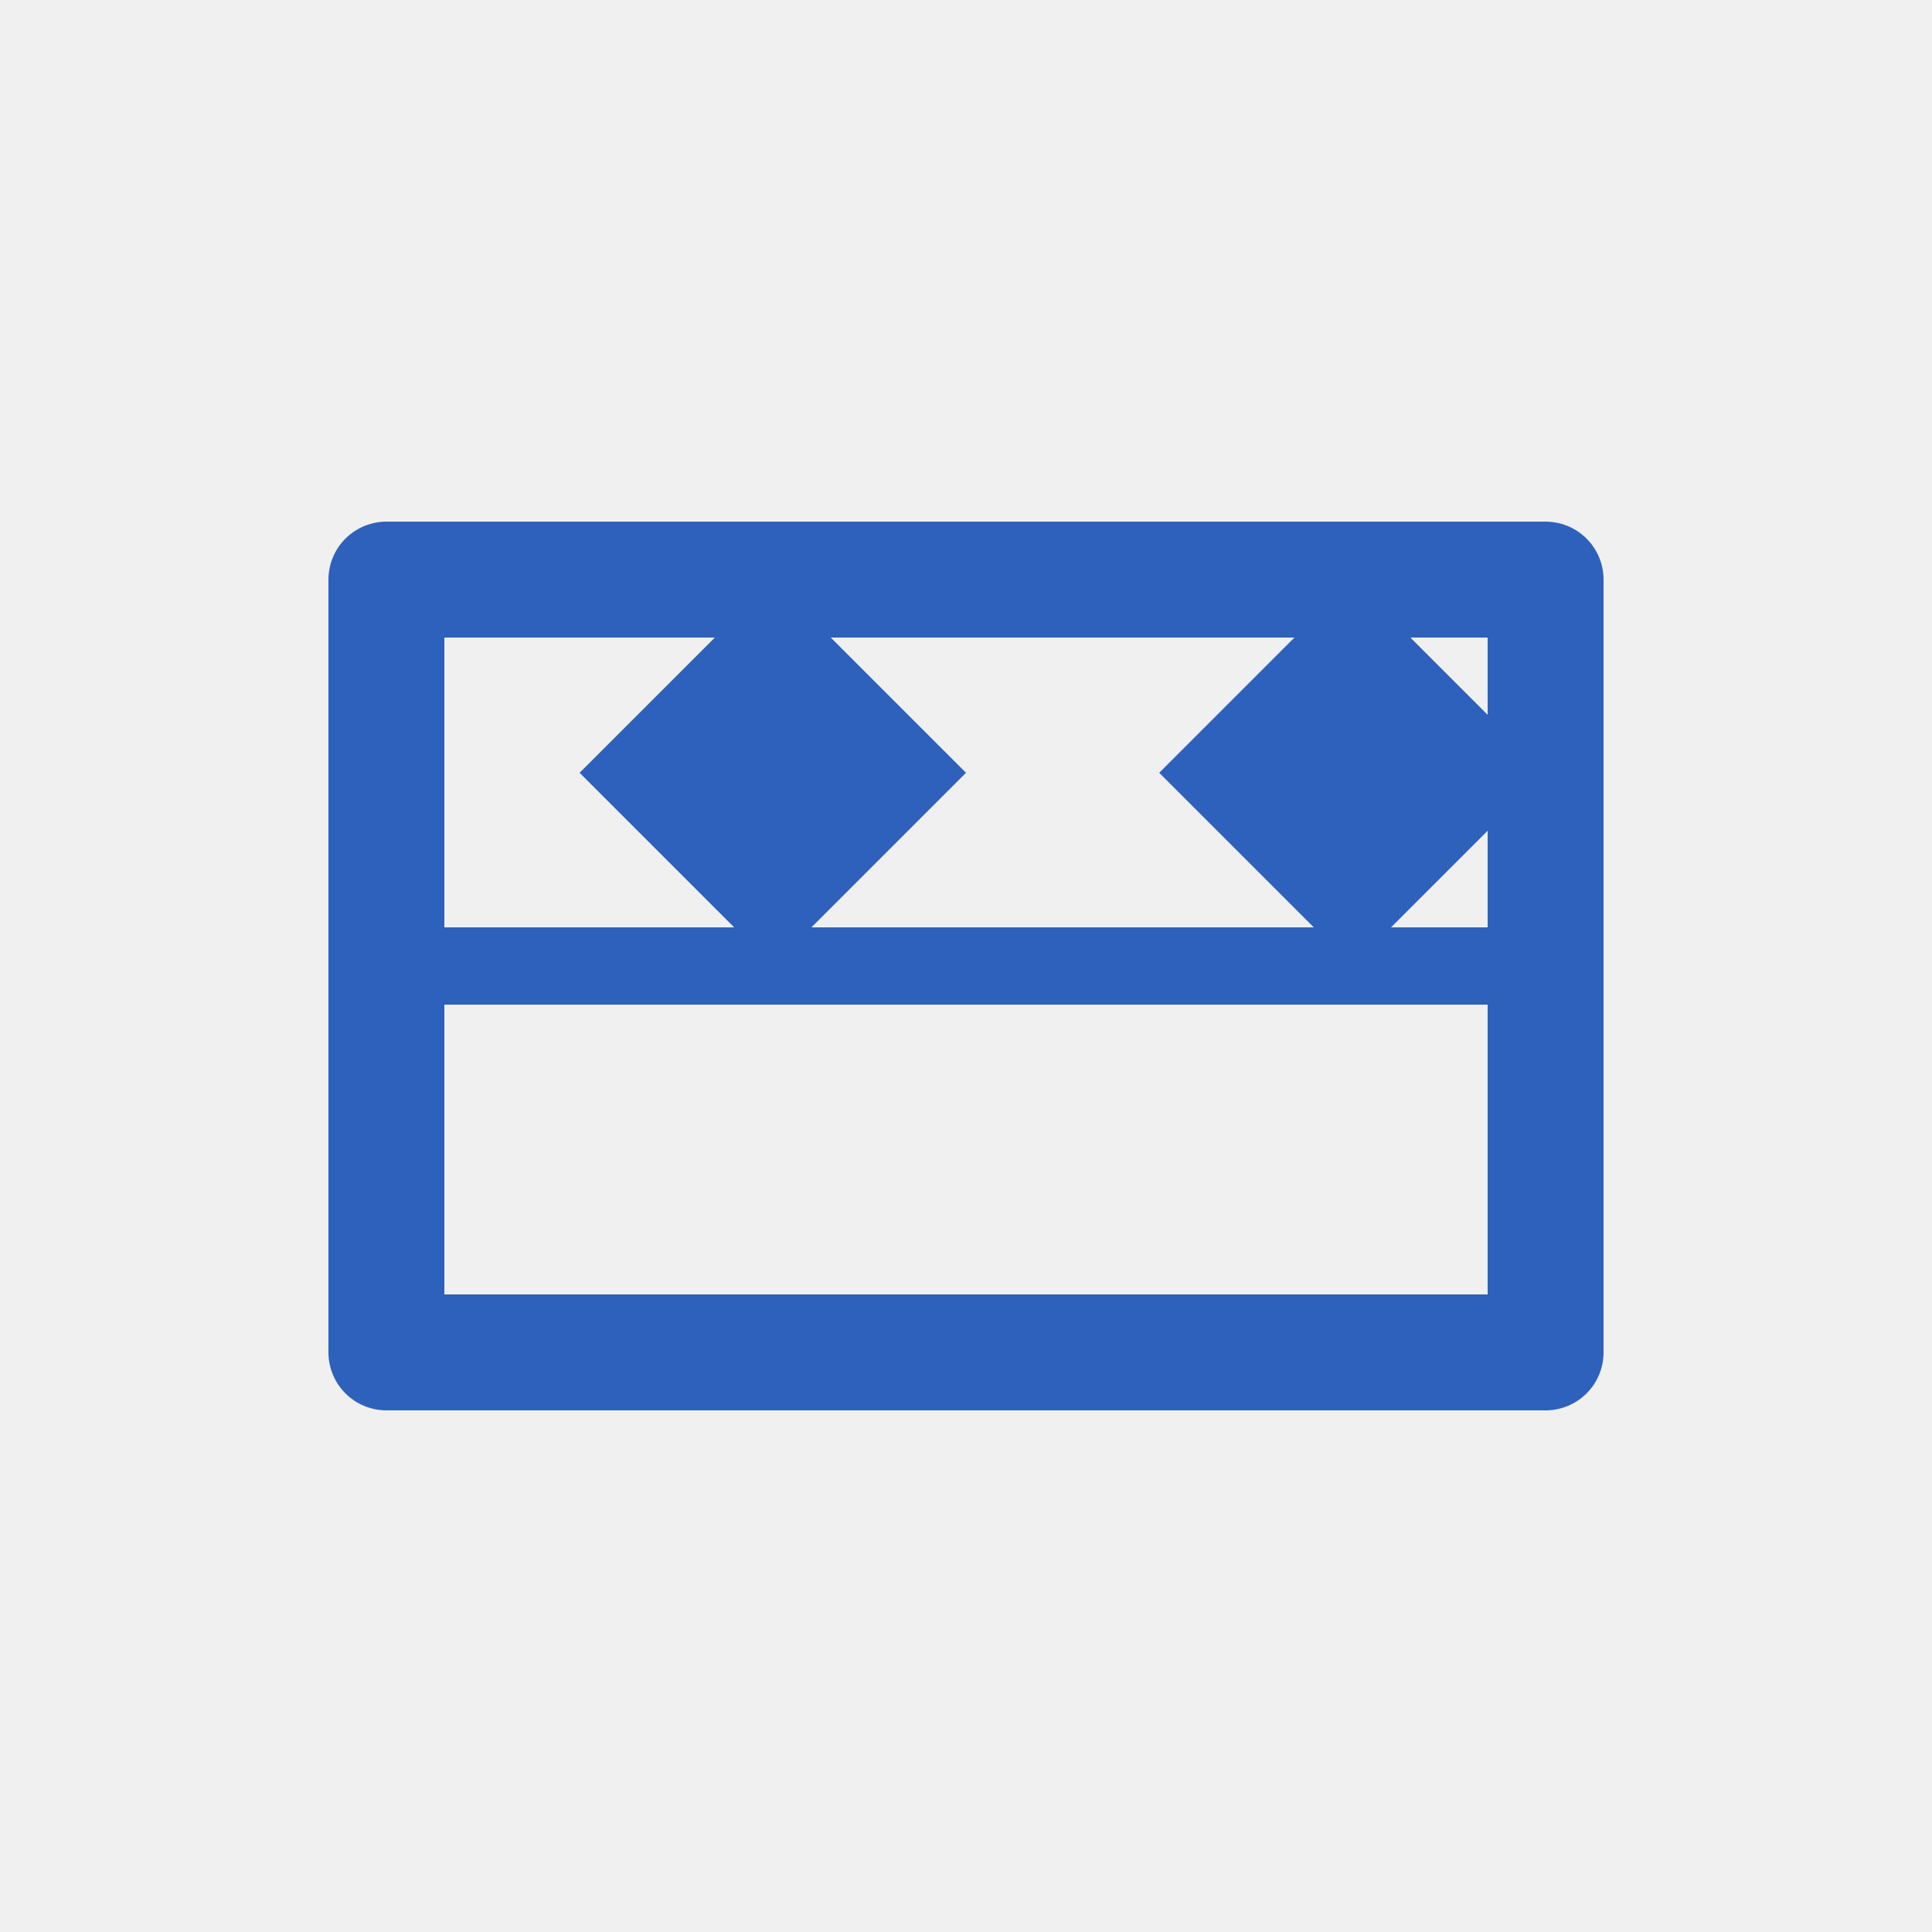
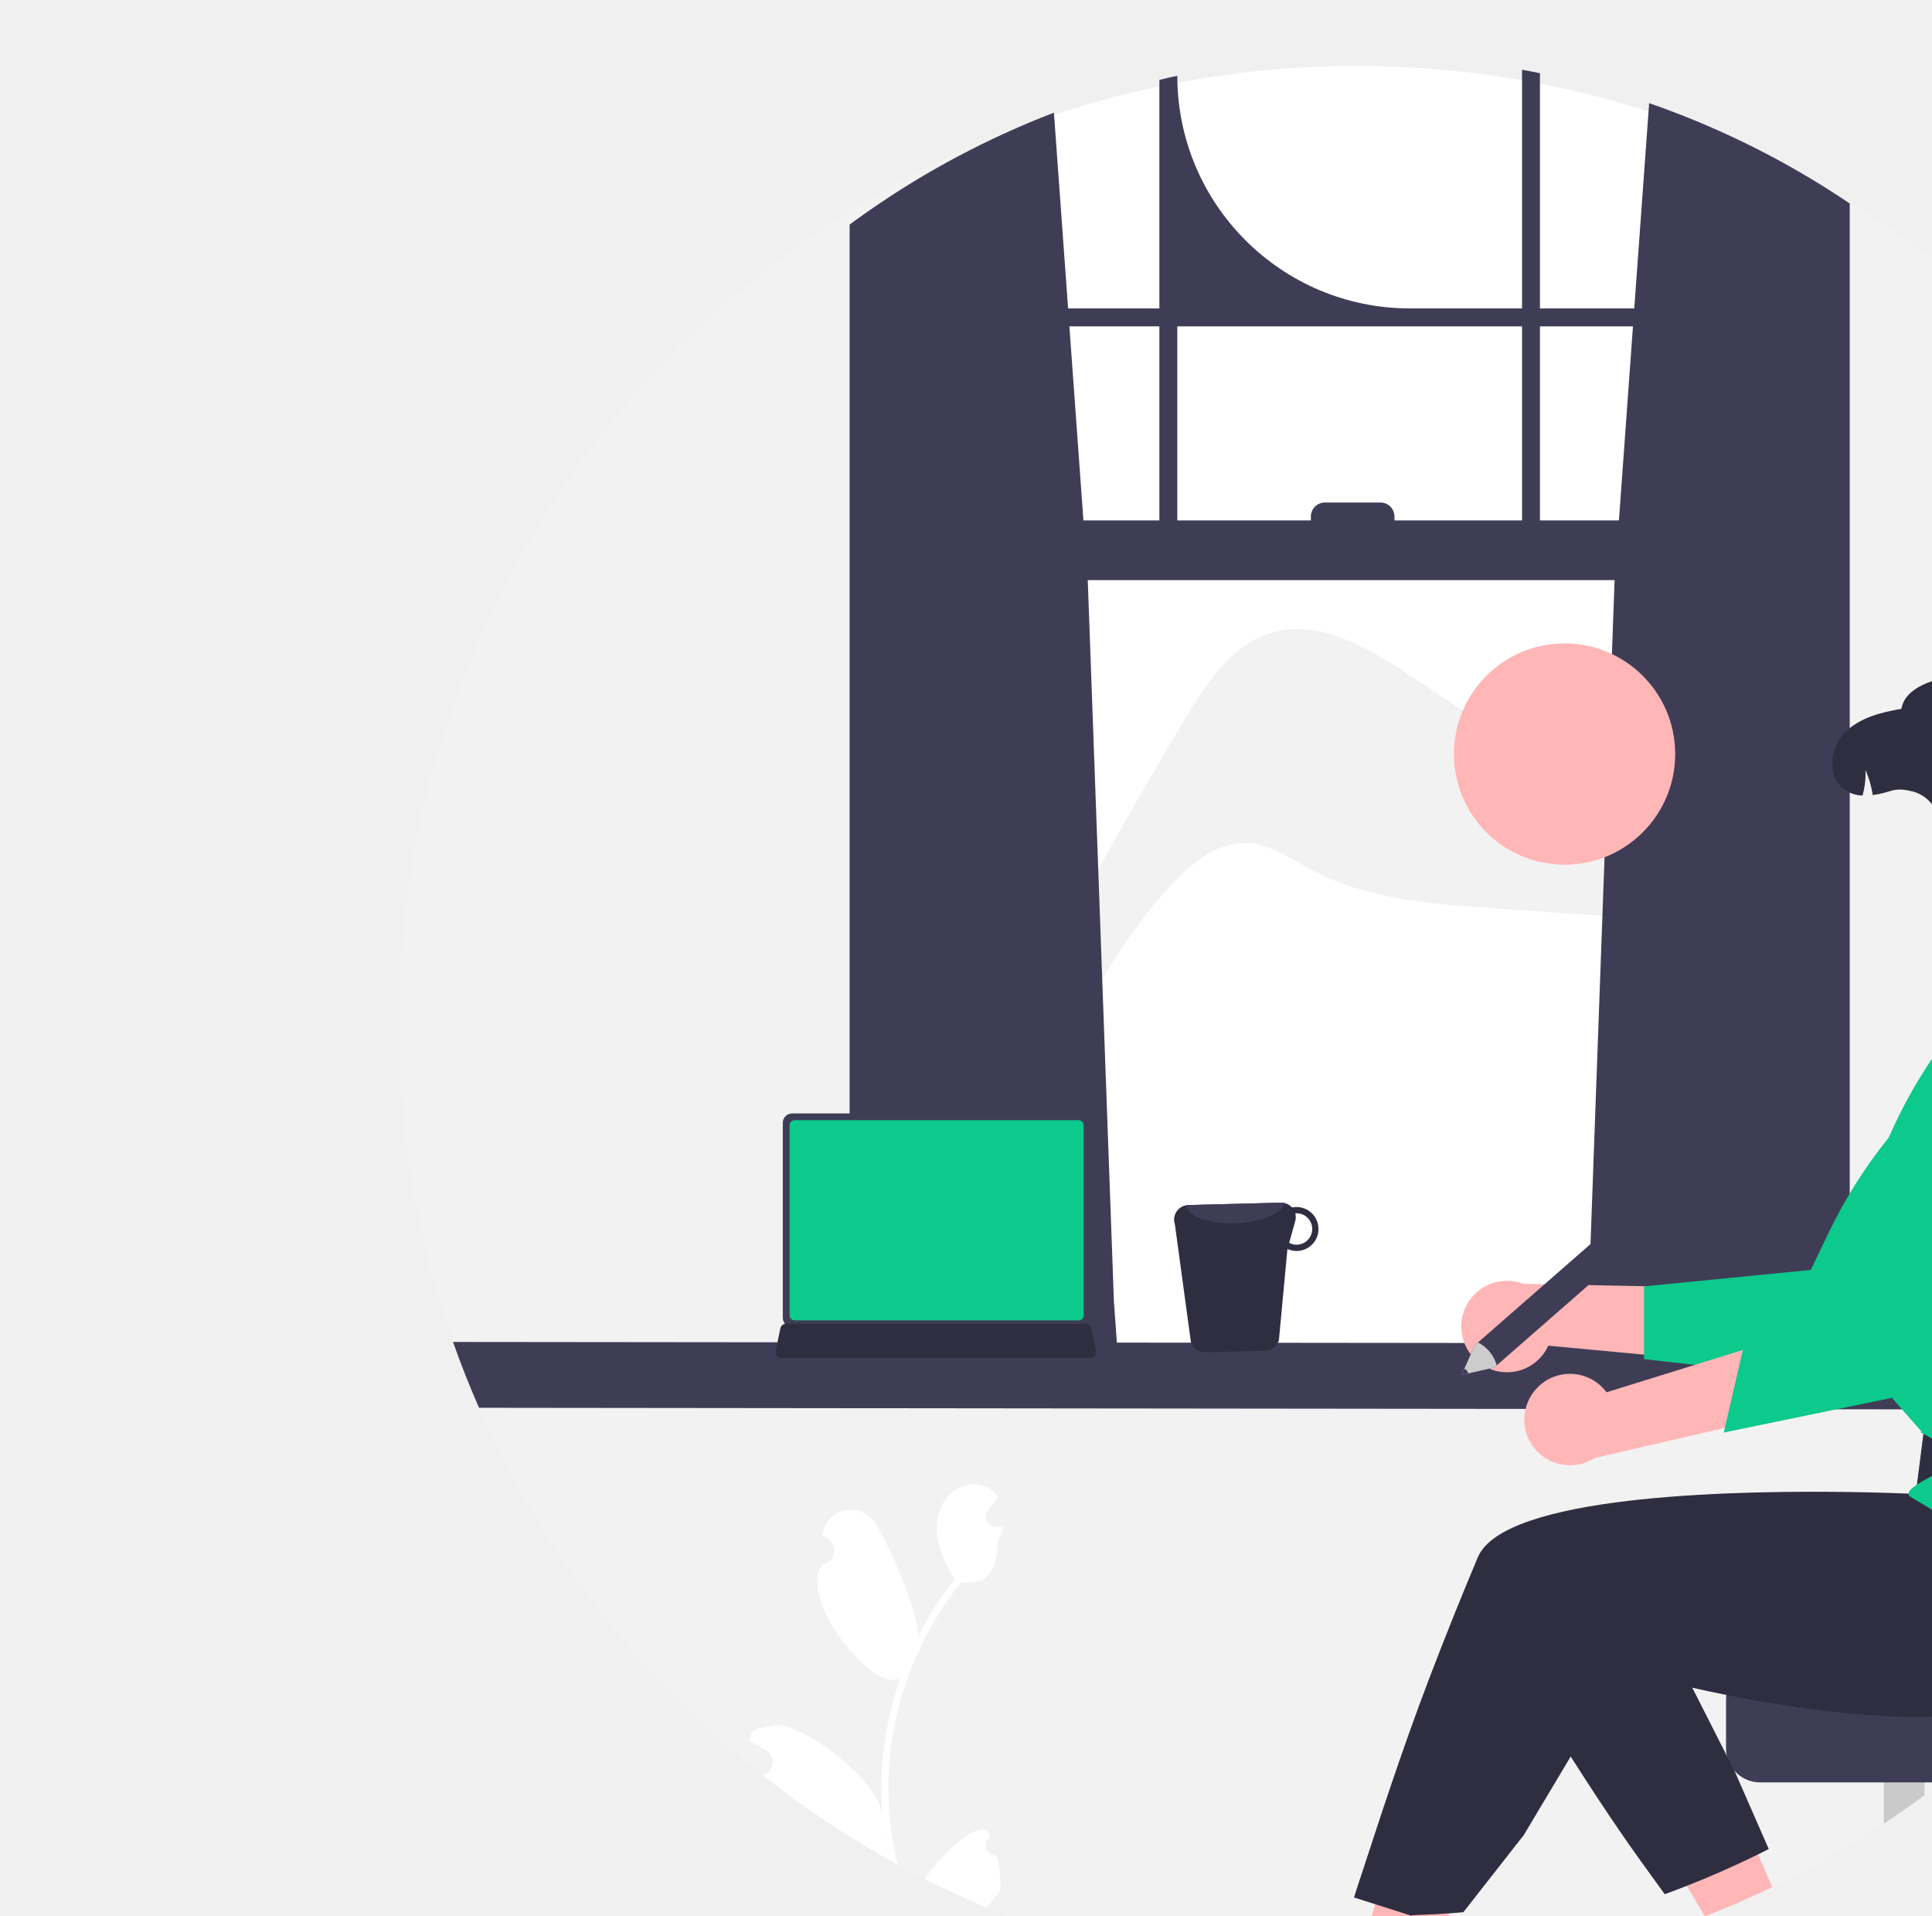
- <svg xmlns="http://www.w3.org/2000/svg" viewBox="0 0 100 100">
-   <path d="M20 30 L80 30 L80 70 L20 70 Z" fill="none" stroke="#2e61bc" stroke-width="6" stroke-linejoin="round" />
-   <line x1="20" y1="50" x2="80" y2="50" stroke="#2e61bc" stroke-width="4" />
-   <path d="M30 40 L40 30 L50 40 L40 50 Z" fill="#2e61bc" />
-   <path d="M60 40 L70 30 L80 40 L70 50 Z" fill="#2e61bc" />
+ <svg xmlns="http://www.w3.org/2000/svg" width="849.273" height="842.002" data-name="Layer 1" viewBox="0 0 849.273 842.002">
+   <path fill="#f2f2f2" d="M1017.363,449.999a420.161,420.161,0,0,1-24.07,140.65c-.01.03-.02.05-.03.08-.07.21-.14.4-.22.61v.01q-5.115,14.37-11.24,28.26a420.754,420.754,0,0,1-37.06,66.82q-5.22,7.71-10.81,15.17-6.15,8.25-12.69,16.17-6.03,7.305-12.38,14.33-7.545,8.37-15.54,16.31a421.161,421.161,0,0,1-39.88,35q-3.69,2.865-7.46,5.63-8.775,6.48-17.9,12.5a417.437,417.437,0,0,1-41.57,24.16c-2.47,1.26-4.96,2.5-7.46,3.7q-14.505,7.005-29.6,12.89c-2.87,1.13-5.75,2.22-8.66,3.27-.49.19-.98.37-1.48.54a418.305,418.305,0,0,1-107.06,23.38q-3.81.345-7.63.58-4.05.285-8.11.46c-2.14.11-4.27.19-6.42.25-.44.02-.89.04-1.33.04q-4.335.135-8.7.17c-1.23.01-2.46.02-3.7.02-.58,0-1.16,0-1.74-.01q-12.585-.045-24.98-.82c-.17-.01-.34-.03-.51-.03-2.96-.2-5.91-.41-8.85-.67q-15.705-1.32-31.07-3.8-3.54-.555-7.06-1.2-15.285-2.7-30.17-6.51-4.425-1.125-8.8-2.35a416.975,416.975,0,0,1-49.47-17.18q-13.875-5.82-27.23-12.58-6.015-3.045-11.91-6.28c-1.07-.58-2.13-1.17-3.19-1.76q-11.61-6.48-22.74-13.66-9.12-5.865-17.9-12.2c-.72-.5-1.43-1.02-2.14-1.54q-6.735-4.905-13.25-10.06-14.175-11.235-27.34-23.61-9.105-8.55-17.68-17.64a421.7,421.7,0,0,1-79.77-120.33q-6.21-14.175-11.4-28.87a.185.185,0,0,1-.02-.07,420.346,420.346,0,0,1-23.78-139.83c0-176.76,108.94-328.08,263.34-390.48a422.118,422.118,0,0,1,344,12.87C921.743,141.119,1017.363,284.399,1017.363,449.999Z" />
+   <path fill="#fff" d="M782.703,72.389v532.01h-344v-544.88a422.118,422.118,0,0,1,344,12.87Z" />
+   <path fill="#f2f2f2" d="M521.485,314.998c9.332-15.434,20.39-31.913,37.707-36.953,20.055-5.836,40.656,5.758,58.131,17.199A1693.946,1693.946,0,0,1,768.074,406.315l-.053.599q-56.246-3.879-112.492-7.758c-27.092-1.868-55.115-3.994-79.056-16.811-9.085-4.863-17.941-11.36-28.236-11.812-12.79-.562-23.943,8.371-32.707,17.703C463.686,443.443,448.683,527.867,390.52,576.37A1845.847,1845.847,0,0,1,521.485,314.998Z" />
+   <path fill="#3f3d56" d="M807.865,85.958c-.87-.58-1.75-1.13-2.62-1.69a380.241,380.241,0,0,0-80.31-38.93l-6.54,90.22h-41.46v-103.39c-2.61-.54-5.24-1.05-7.87-1.53v104.92H619.795A102.27,102.27,0,0,1,517.525,33.288v-0c-2.64.57-5.26,1.18-7.88,1.83v100.44h-40.13l-6.23-86.03a380.858,380.858,0,0,0-81.94,43.53c-.44.3-.88.61-1.31.91-2.21,1.55-4.39,3.13-6.56,4.73v502.19h118.27l-2.09-28.95-11.5-316.95h231.59l-11.5,316.95-2.09,28.95h116.96v-511.45Q810.505,87.668,807.865,85.958Zm-298.22,142.78h-33.39l-6.17-85.3h39.56Zm159.42,0H612.985v-1.69a6.18,6.18,0,0,0-6.19-6.18h-24.38a6.178,6.178,0,0,0-6.18,6.18v1.69h-58.71v-85.3h151.54Zm7.87,0v-85.3h40.89l-6.17,85.3Z" />
+   <path fill="#3f3d56" d="M993.294,590.647c-.01.03-.02.05-.03.08-.07.21-.14.4-.22.61v.01q-5.115,14.37-11.24,28.26l-771.24-.84q-6.21-14.175-11.4-28.87a.185.185,0,0,1-.02-.07Z" />
+   <path fill="#fff" d="M391.373,770.209q.72-6.345,1.99-12.61a146.201,146.201,0,0,1,28.98-61.94c8.25.46,15.48-.8,16.17-16.78.13-2.84,2.24-5.31,2.7-8.11-.78.11-1.59.17-2.37.22-.25.01-.51.03-.75.04h-.09a4.489,4.489,0,0,1-3.69-7.32c.34-.41.68-.83,1.02-1.25.51-.65,1.04-1.28,1.56-1.92.06-.07.11-.13.17-.2.59-.73,1.18-1.46,1.78-2.19a13.005,13.005,0,0,0-4.26-4.12c-5.95-3.49-14.16-1.07-18.46,4.31-4.31,5.38-5.13,12.94-3.63,19.66,1.28,5.76,4.07,11.04,7.2,16.06-.32.41-.66.81-.98,1.23a147.304,147.304,0,0,0-15.35,24.32c1.22-9.53-13.69-43.93-19.46-51.22-6.93-8.75-21.13-4.93-22.35,6.17-.01.1-.03.21-.04.32.86.48,1.7.99,2.52,1.54a6.149,6.149,0,0,1-2.48,11.19l-.13.02c-11.46,16.37,25.29,58.98,34.5,49.42a145.105,145.105,0,0,0-5.53,19.94,147.475,147.475,0,0,0-2.56,18.09,142.314,142.314,0,0,0,.11,22.99,2.51,2.51,0,0,1-.04-.27c-2.05-16.66-37.12-41.43-47.36-39.37-5.9,1.19-11.71.92-10.81,6.87.01.1.03.19.04.29a39.404,39.404,0,0,1,4.63,2.23c.86.48,1.7,1,2.52,1.54a6.157,6.157,0,0,1-1.57,10.99q6.525,5.145,13.25,10.06c.71.52,1.42,1.04,2.14,1.54q8.775,6.33,17.9,12.2,11.13,7.17,22.74,13.66c1.06.59,2.12,1.18,3.19,1.76a143.529,143.529,0,0,1-4.06-33.81A139.723,139.723,0,0,1,391.373,770.209Zm5.47-35.73.02-.03a.076.076,0,0,1-.02.05Zm-7.97,71.91-.31-.69c.01-.51.01-1.01,0-1.53,0-.14-.03-.28-.03-.42.12.89.22,1.78.35,2.67Zm45.93,1.36c.11-.46.2-.78.31-1.24-.04-.1-.08-.2-.12-.29-3.33-7.93-20.91,8.06-28.51,19.63q13.35,6.75,27.23,12.58c.62-.78,1.26-1.55,1.89-2.33.06-.07.11-.13.16-.2,1.36-1.68,2.73-3.34,4.08-5.02.01-.33.01-.66.01-.98a60.25,60.25,0,0,0-1.76-14.29A4.536,4.536,0,0,1,434.803,807.749Z" />
+   <path fill="#ffb6b6" d="M651.121,599.624a19.952,19.952,0,0,0,29.487-8.157l70.595,6.603-17.331-32.514L669.49,564.271a20.06,20.06,0,0,0-18.369,35.353Z" />
+   <path fill="#0cc98c" d="M722.703,597.399l97.69,10.952.337-.431c.644-.823,64.566-82.646,75.305-102.124a58.89,58.89,0,0,0,6.82-38.571l-.073-.324-.254-.215a29.885,29.885,0,0,0-37.369-.819,211.683,211.683,0,0,0-61.088,75.483l-8.08,16.821-73.288,7.228Z" />
+   <path fill="#ffb6b6" d="M643.446,826.241l-18.82,43.82q-4.05.285-8.11.46c-2.14.11-4.27.19-6.42.25l-.73.23-.6-.19q-4.335.135-8.7.17c-1.23.01-2.46.02-3.7.02-.58,0-1.16,0-1.74-.01l1.25-4.28,1.47-5.07,5.84-20.08,8.43-28.99,12.54,5.38Z" />
+   <path fill="#ffb6b6" d="M779.056,829.401q-14.505,7.005-29.6,12.89l-9.84-16.55,31.72-13.93Z" />
+   <path fill="#cacaca" d="M845.986,754.181v34.86q-8.775,6.48-17.9,12.5v-47.36Z" />
+   <path fill="#3f3d56" d="M908.866,732.101q-7.545,8.37-15.54,16.31a421.168,421.168,0,0,1-39.88,35h-79.8a14.879,14.879,0,0,1-11.19-5.07l-.01-.03a14.727,14.727,0,0,1-3.36-6.6l-.01-.02a15.302,15.302,0,0,1-.34-3.2v-21.47a14.93,14.93,0,0,1,14.91-14.92Z" />
+   <path fill="#2f2e41" d="M941.746,648.301l-8.65,37.06a77.902,77.902,0,0,1,.84,16.24q-6.15,8.25-12.69,16.17-6.03,7.305-12.38,14.33-7.545,8.37-15.54,16.31c-13.88,4.36-30.24,6.14-47.34,6.26-5.9.05-11.89-.11-17.9-.43-24.37-1.28-49.02-5.19-69.21-9.25-5.34-1.06-10.36-2.14-14.98-3.19-8.75-1.97-16.07-3.81-21.37-5.21-5.97-1.56-9.37-2.57-9.37-2.57l-22.71,38.03-20.62,34.52-26.57,33.91q-3.81.345-7.63.58-4.05.285-8.11.46c-2.14.11-4.27.19-6.42.25l-.73.23-.6-.19-9.64-3.07-3.25-1.03-11.69-3.72s2.61-8.22,7.18-21.93c1.68-5.03,13.58-42.22,26.03-74.69,3.69-9.64,7.51-19.42,11.44-29.15,3.22-7.99,6.5-15.95,9.82-23.8,5.77-13.61,33.65-20.95,66.48-24.8,1.67-.19,3.35-.38,5.04-.56,16.73-1.76,34.48-2.67,51.08-3.09,8.31-.21,16.33-.29,23.79-.3q3.615,0,7.03.02h.01c6.15.03,11.81.12,16.79.22.97.02,1.91.05,2.83.07h.01c.62.01,1.23.03,1.83.04,10.89.28,17.57.62,17.57.62l2.59-20.32.53-4.1.5-3.9v-.01l.06-.49.41-.01,7.2-.14,60.52-1.18,25.778-1.092Z" />
+   <path fill="#2f2e41" d="M777.516,812.701c-2.47,1.26-4.96,2.5-7.46,3.7q-14.505,7.005-29.6,12.89c-2.87,1.13-5.75,2.22-8.66,3.27-.32-.45-.65-.9-.98-1.35-13.88-19.05-22.52-31.19-40.37-59.16-7.47-11.7-14.98-23.9-22.27-36.36l52.78-24.64,5.92-2.76,17.02,33.51,15.18,29.89,3.38,6.65Z" />
+   <circle cx="687.764" cy="331.428" r="48.625" fill="#ffb6b6" />
+   <path fill="#0cc98c" d="M949.926,511.571c-.4-40.16.78-28.53-2.4-42.36-8.54-37.18-43.99-43.96-50.17-44.8a13.645,13.645,0,0,0-18.45-7.61l-11.831,6.135c-11.47,5.25-4.509,12.835-8.469,24.805l-4.16,12.7-34.09,94.23,6.9,35.85.01.02,4.65,24.15,13.788,15.708-.258-2.508-.31.48-.01.01-.8,1.19c1.11.61,2.21,1.21,3.29,1.81q4.2,2.31,8.19,4.53c.64.36,1.27.71,1.9,1.07h.01c.4.22.8.44,1.19.66,9.98,5.58-26.96,15.74-18.75,20.51,1.14.66,2.27,1.32,3.38,1.97,37.8,22.11,67.96,49.65,77.71,57.65q6.54-7.92,12.69-16.17,5.58-7.455,10.81-15.17c.61-4.02,1.02-8.04,1.42-11.98.48-4.74-2.02-48.65-1.18-53.48.37-2.14-1.05-4.17-2.42-6.13-1.27-1.83-2.47-3.55-2.22-5.17.26-1.67,2.1-3.49,3.89-5.26,1.95-1.94,3.97-3.94,4.26-6.05.8-5.88-2.49-11.78-1.87-17.7q1.53-14.445,2.35-28.98Q950.131,531.611,949.926,511.571Z" />
+   <path fill="#ffb6b6" d="M675.661,610.061a19.952,19.952,0,0,1,30.535,1.895l67.712-21.031-10.247,35.391-62.729,14.546a20.06,20.06,0,0,1-25.271-30.801Z" />
+   <path fill="#0cc98c" d="M757.751,629.64l125.682-25.912-32.618,8.079c.37-.978,37.029-98.122,41.482-119.914a58.89,58.89,0,0,0-4.974-38.852l-.166-.288-.307-.13a29.885,29.885,0,0,0-35.918,10.344,211.683,211.683,0,0,0-35.842,90.249l-2.705,18.464-44.312,13.256Z" />
+   <path fill="#2f2e41" d="M523.526,590.069a6.416,6.416,0,0,0,6.183,4.331l26.492-.682a6.328,6.328,0,0,0,5.981-4.657l3.749-40.087a9.794,9.794,0,0,0,4.238.871,9.661,9.661,0,0,0-.485-19.317,8.185,8.185,0,0,0-1.736.181,6.548,6.548,0,0,0-4.874-2.103l-40.751,1.052a5.853,5.853,0,0,0-1.005.125,6.365,6.365,0,0,0-4.873,8.265ZM566.699,546.252l2.668-9.553a6.506,6.506,0,0,0,.02-3.375c.129-0.0.244-.062.373-.062a6.91,6.91,0,0,1,.324,13.817A6.505,6.505,0,0,1,566.699,546.252Z" />
+   <path fill="#3f3d56" d="M521.317,529.783c.868,4.964,10.629,8.454,22.366,7.847,10.793-.497,19.617-4.287,21.234-8.778a6.025,6.025,0,0,0-1.844-.246l-40.751,1.052A5.853,5.853,0,0,0,521.317,529.783Z" />
+   <path fill="#3f3d56" d="M344.106,493.493v85.704a4.122,4.122,0,0,0,4.119,4.119H475.23a4.122,4.122,0,0,0,4.119-4.119v-85.704a4.124,4.124,0,0,0-4.119-4.115H348.225A4.124,4.124,0,0,0,344.106,493.493Z" />
+   <path fill="#0cc98c" d="M347.086,494.559v83.58a2.205,2.205,0,0,0,2.201,2.201H474.172a2.205,2.205,0,0,0,2.201-2.201V494.559a2.206,2.206,0,0,0-2.201-2.206H349.287A2.206,2.206,0,0,0,347.086,494.559Z" />
+   <path fill="#2f2e41" d="M341.45,595.911a2.47,2.47,0,0,0,1.943.93H479.385a2.502,2.502,0,0,0,2.446-3.016l-2.111-10.027a2.507,2.507,0,0,0-1.558-1.818,2.425,2.425,0,0,0-.888-.168H345.496a2.425,2.425,0,0,0-.888.168,2.507,2.507,0,0,0-1.558,1.818l-2.111,10.027A2.5,2.5,0,0,0,341.45,595.911Z" />
+   <path fill="#3f3d56" d="M648.323,591.251l56.84-49.694c2.703-2.363-2.451,4.677-.088,7.38s11.348.045,8.645,2.407l-56.84,49.694-14.394,3.287Z" />
+   <path fill="#ccc" d="M648.323,591.251l1.378-1.204a15.763,15.763,0,0,1,4.83,3.747,15.929,15.929,0,0,1,3.395,6.33l-1.046.915-11.472,2.618-2.922.669,1.218-2.739Z" />
+   <path fill="#3f3d56" d="M643.703,601.586a2.978,2.978,0,0,1,1.704,2.07l-2.922.669Z" />
+   <path fill="#2f2e41" d="M1019.183,431.979c-5.36,8.02-13.94,13.57-23.18,16.32a48.487,48.487,0,0,1-11.54,1.96,43.632,43.632,0,0,0-3.43-12.82,36.022,36.022,0,0,1-1.78,12.79,42.868,42.868,0,0,1-16.87-4.52c-10.25-5.25-18.14-15.29-19.89-26.68-2.06-13.3,3.97-26.36,6.15-39.64,2.19-13.28-1.92-30.1-14.92-33.59-9.9-2.66-8.79-1.51-17.02,4.6,8.561,12.658-23.06,59.045-36,55-7.316-2.287-12-9-13.51-9-10.17,17.52,8.98,47.04-10.32,53.17l1.59-1.59c11.65-14.33-12.7-44.66-1.05-58.99,3.25-4.01,6.71-8.76,5.75-13.83-.91-4.82-8.56-7.37-10.8-3.41,4.03-9.23-1.92-21.55-11.77-23.92-8.75-2.11-8.59.49-17.37,1.62a43.573,43.573,0,0,0-3.19-11.01,35.725,35.725,0,0,1-1.31,11.22,14.088,14.088,0,0,1-8.52-3.08c-7.16-5.77-5.71-17.89.68-24.5,6.4-6.61,15.91-8.99,24.98-10.53,2.637-18.361,53.295-20.276,60.01-1.93,2.86-13.7,20.01-20.81,33.34-16.56s22.58,16.7,27.45,29.82c4.87,13.11,6.23,27.22,9.23,40.88s8.07,27.57,18.51,36.88c10.44,9.3,27.45,12.38,38.45,3.74C1026.323,413.379,1024.533,423.949,1019.183,431.979Z" />
</svg>
